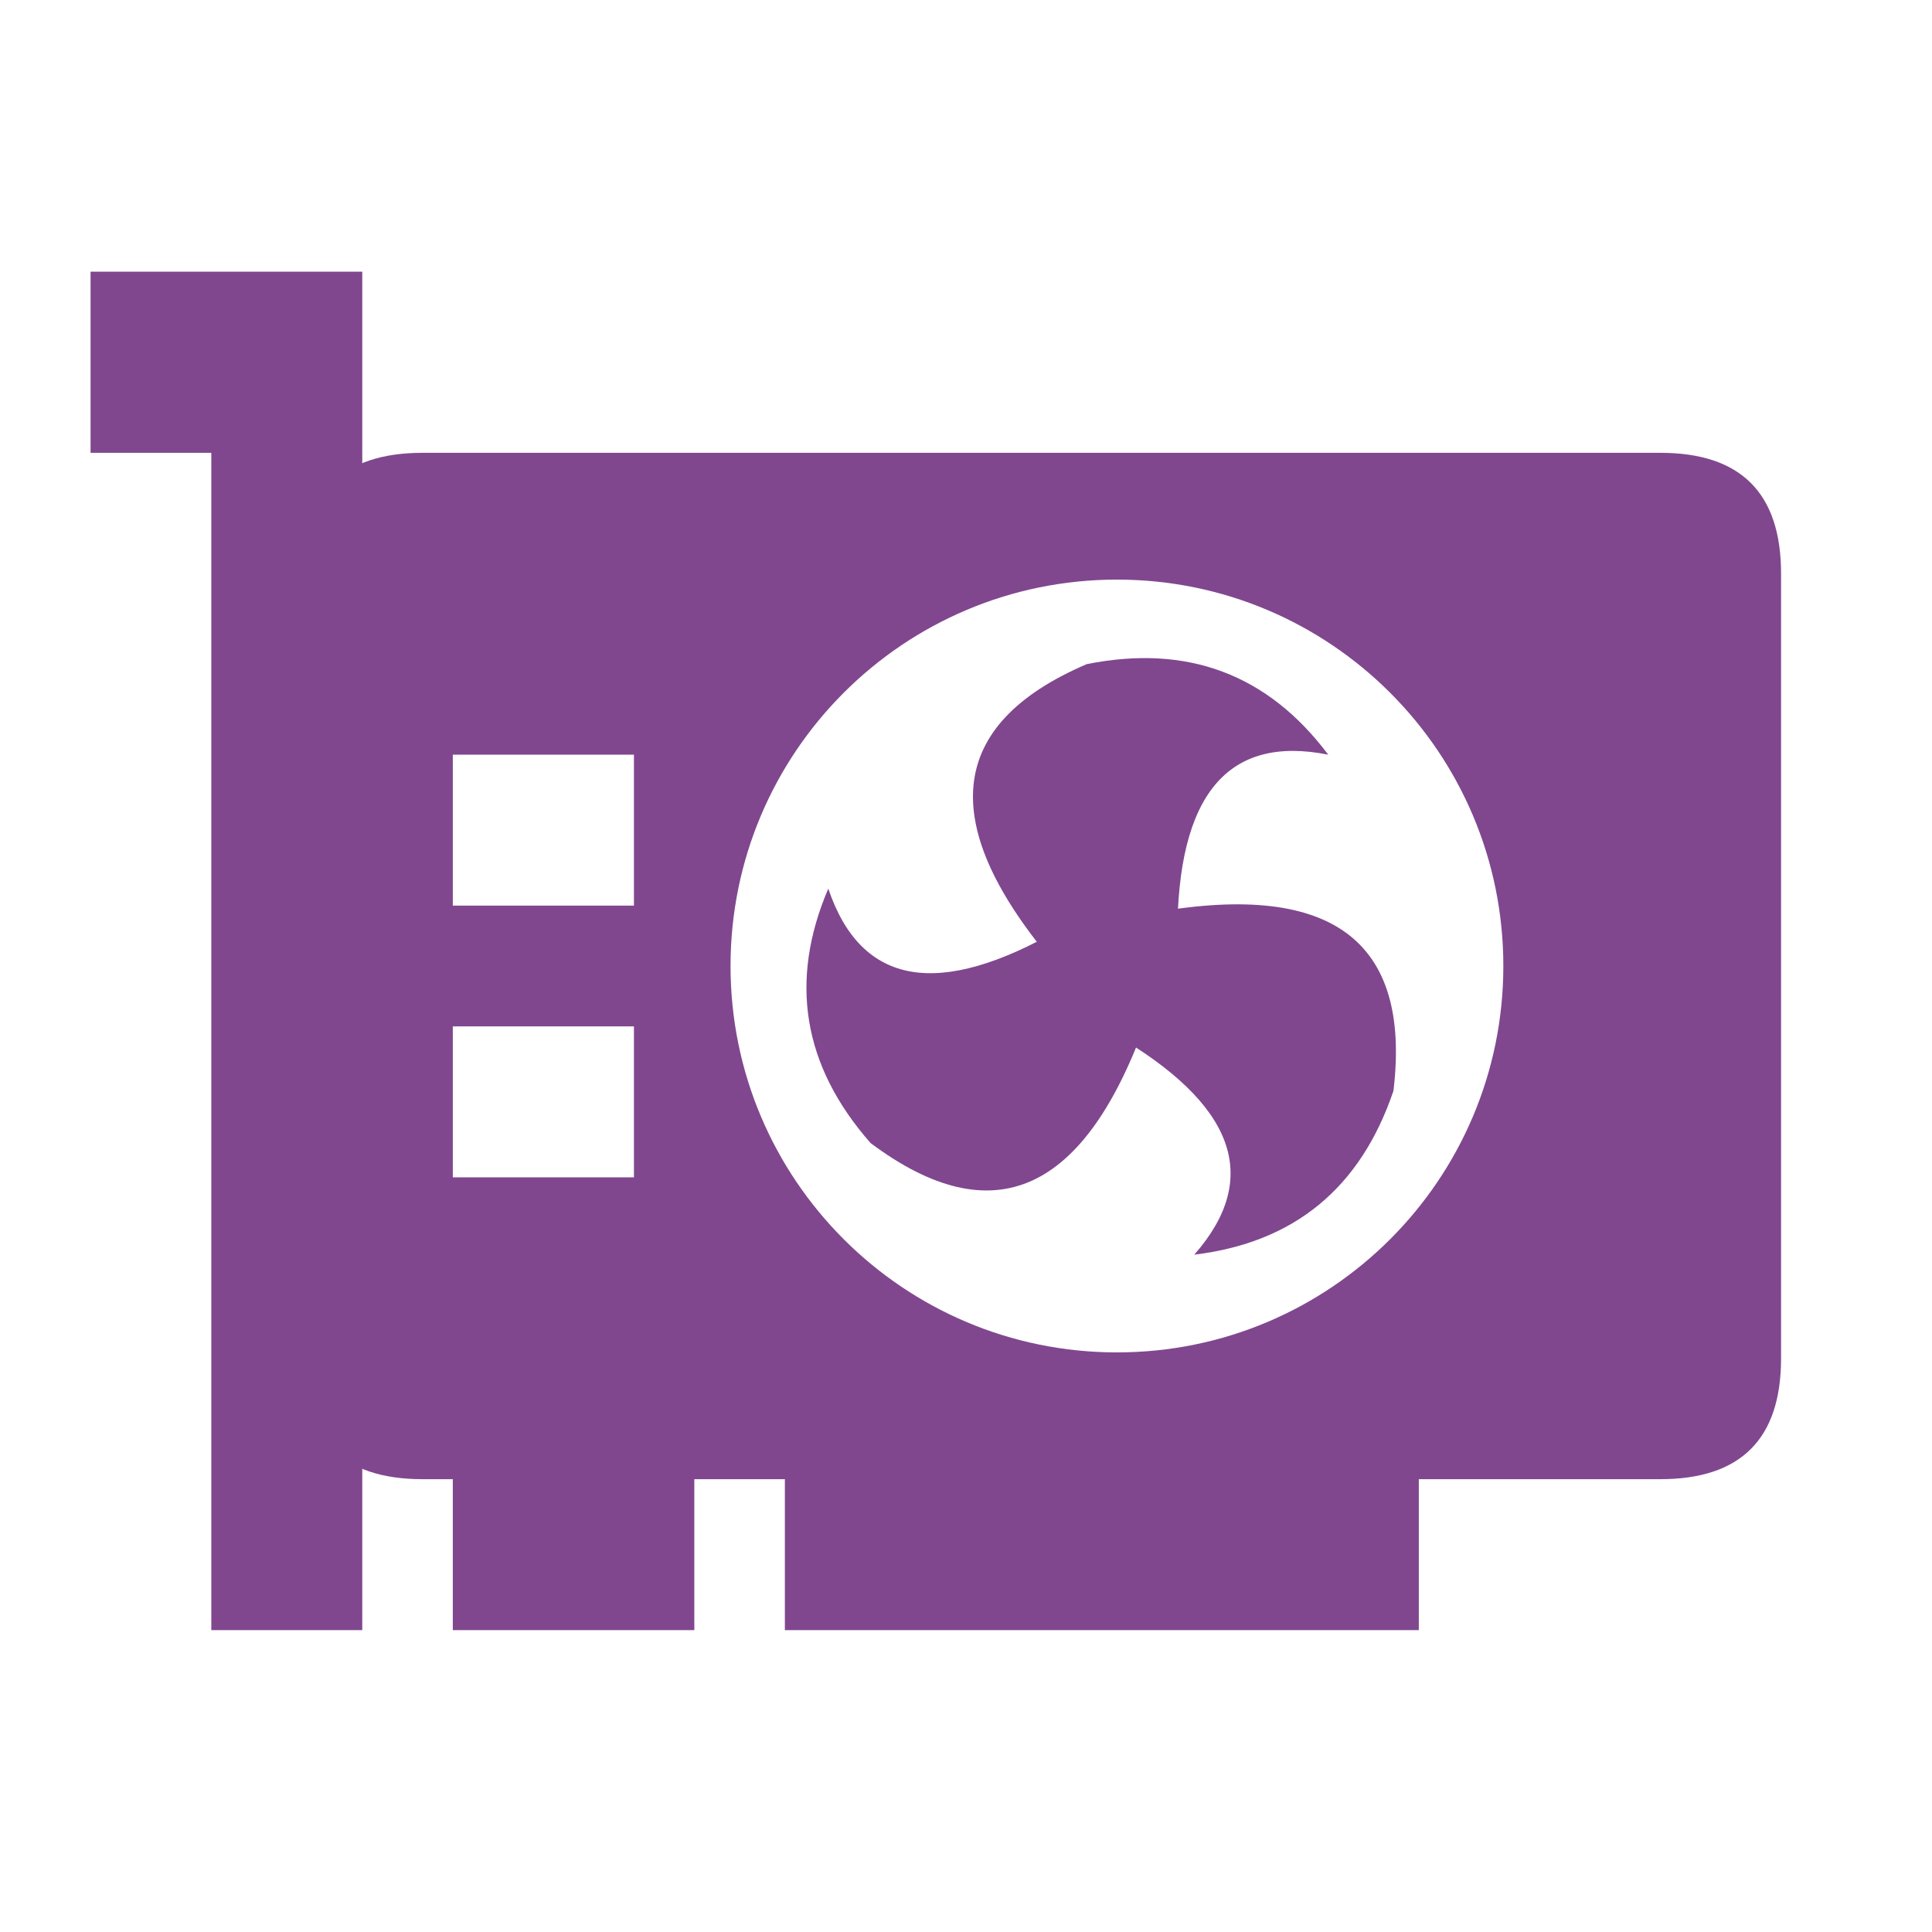
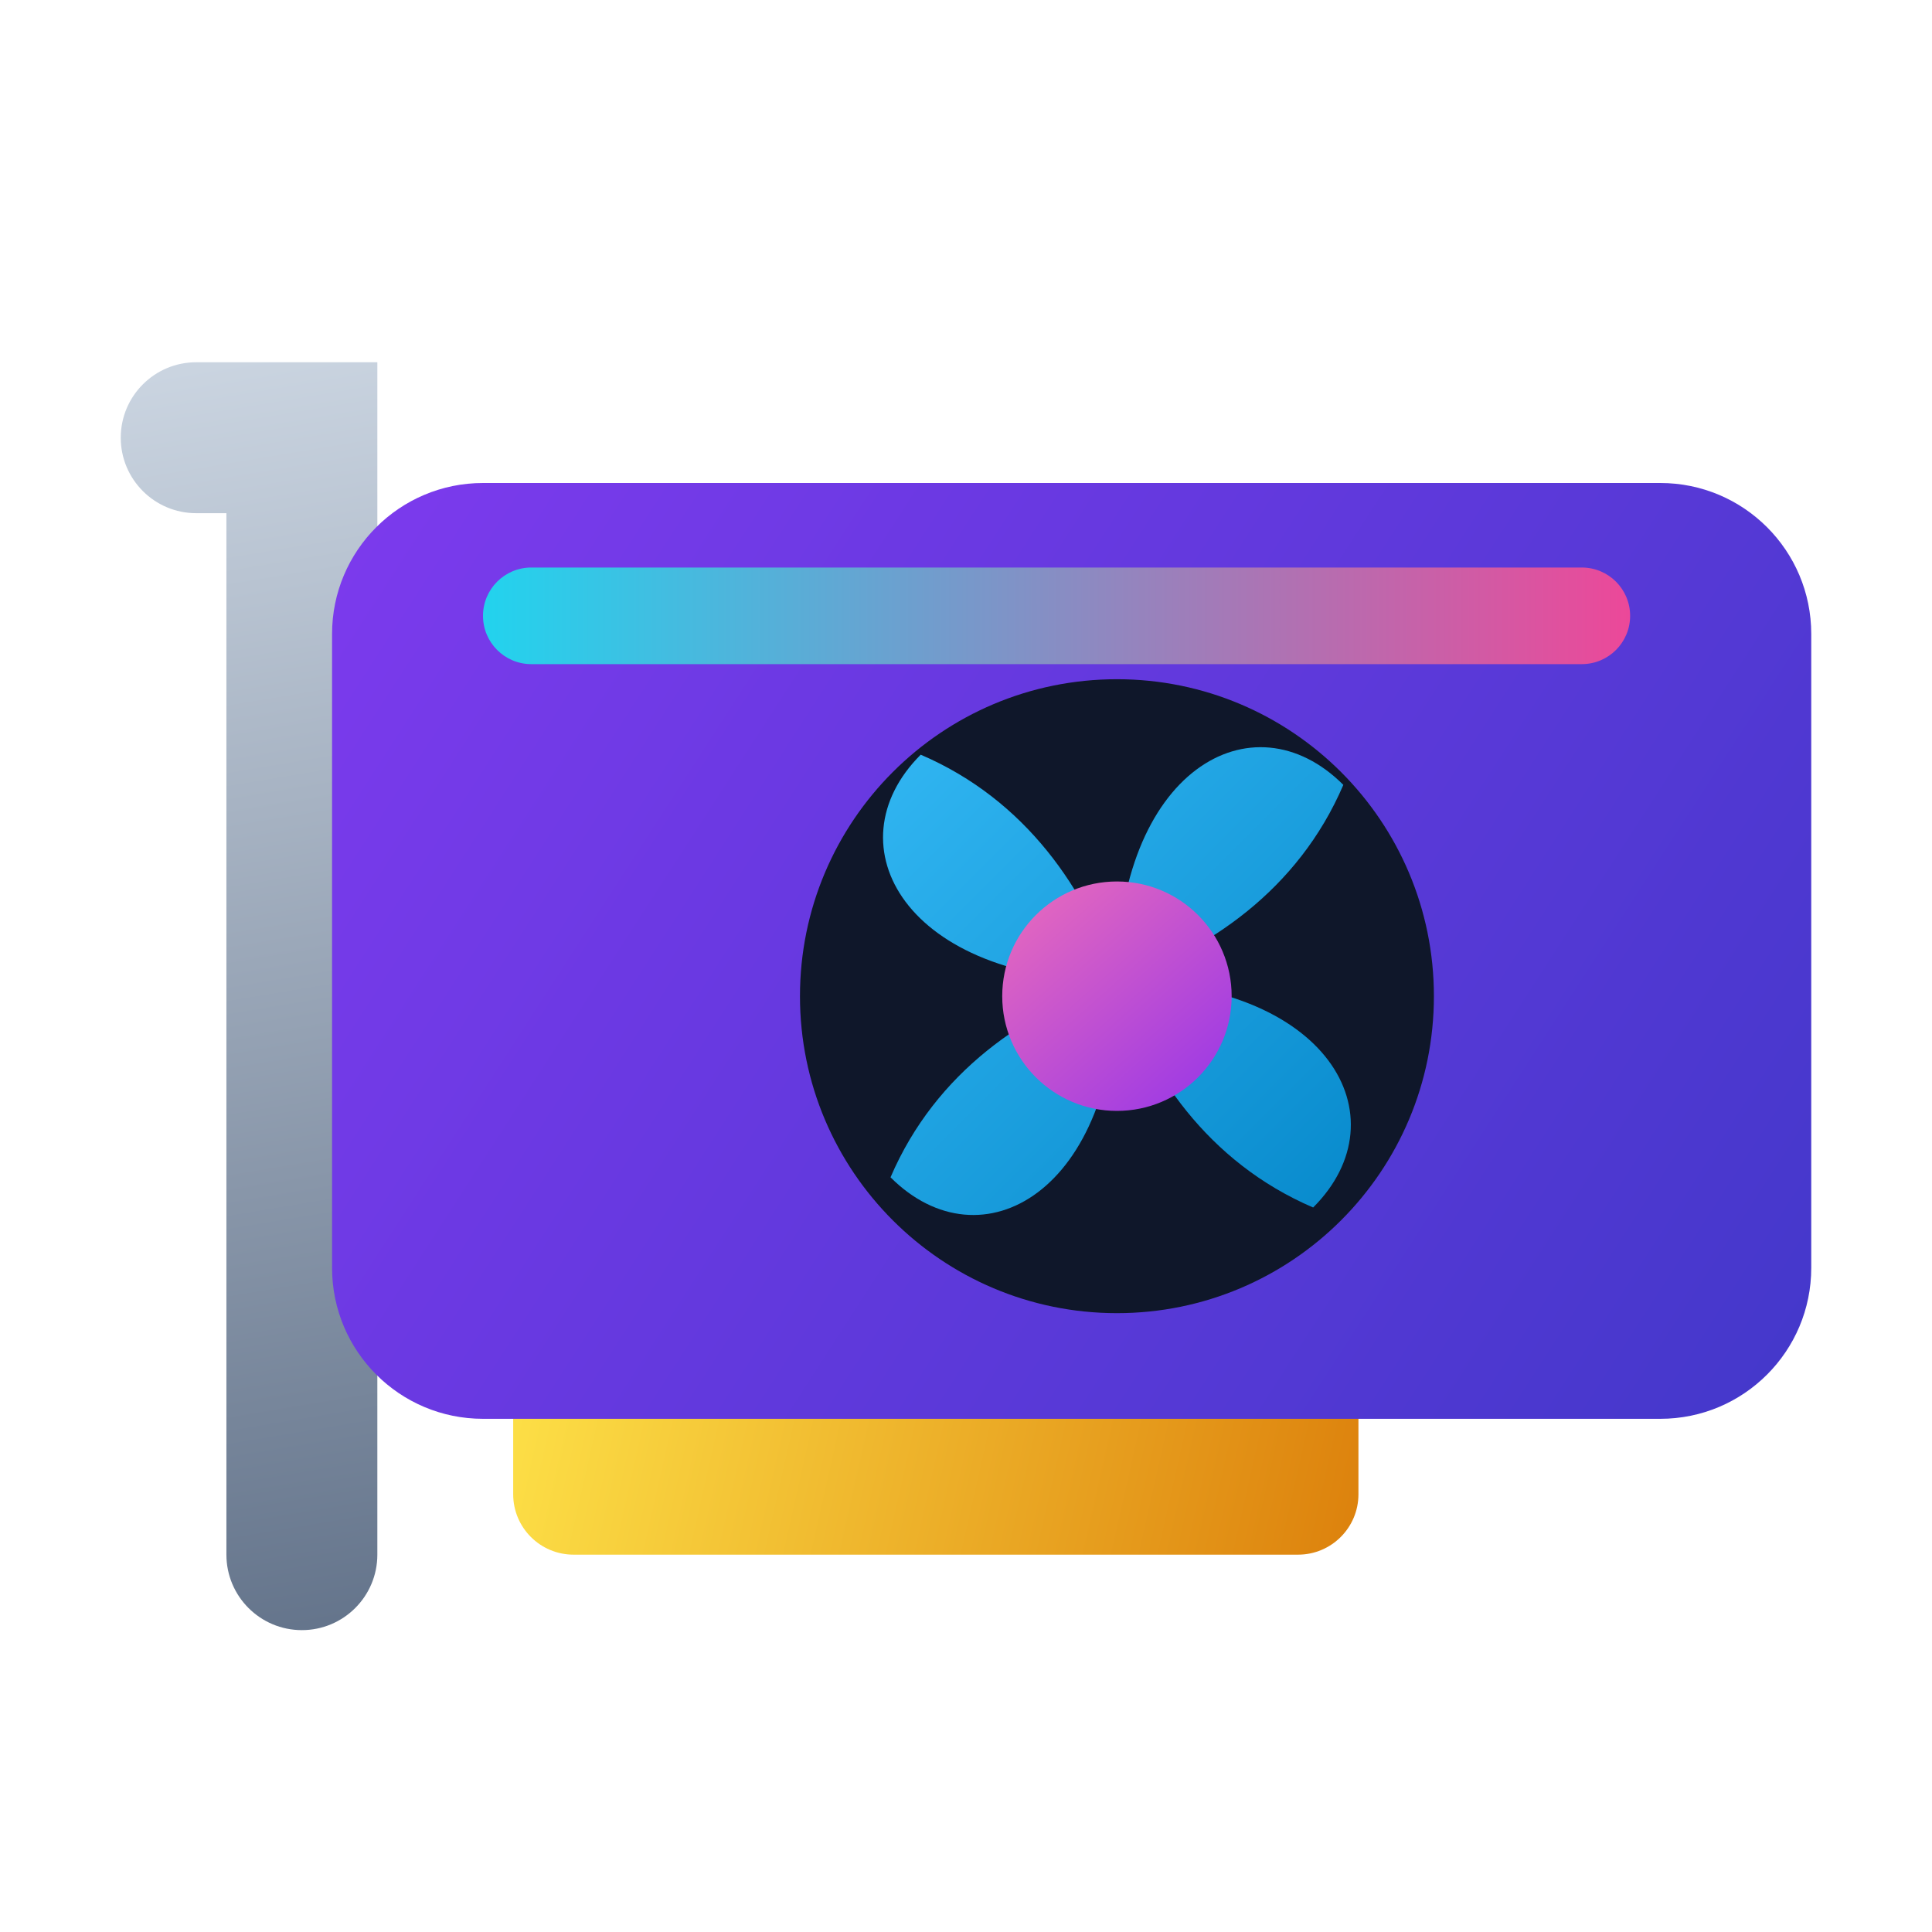
- <svg xmlns="http://www.w3.org/2000/svg" viewBox="0 0 64 64" fill="#80478F">
-   <path fill-rule="evenodd" d="M3 9H12V54H7V15H3Z" />
-   <path fill-rule="evenodd" d="M14 15h41q4 0 4 4v26q0 4 -4 4h-41q-4 0 -4 -4v-26q0 -4 4 -4Z M24.2 32a12.8 12.8 0 1 0 25.6 0a12.8 12.8 0 1 0 -25.6 0Z M15 25h6v5h-6Z M15 34h6v5h-6Z" />
-   <path fill-rule="evenodd" d="M15 48H23V54H15Z M26 48H47V54H26Z" />
-   <path fill-rule="evenodd" d="M34.4 32a2.6 2.6 0 1 0 5.2 0a2.6 2.6 0 1 0 -5.2 0Z" />
-   <path transform="rotate(0 37 32)" d="M35 32Q29 25 36 22Q41 21 44 25Q39 24 39 31Z" />
-   <path transform="rotate(120 37 32)" d="M35 32Q29 25 36 22Q41 21 44 25Q39 24 39 31Z" />
-   <path transform="rotate(240 37 32)" d="M35 32Q29 25 36 22Q41 21 44 25Q39 24 39 31Z" />
+ <svg xmlns="http://www.w3.org/2000/svg" viewBox="0 0 64 64">
+   <defs>
+     <linearGradient id="gpBr" x1="5" y1="12" x2="12" y2="54" gradientUnits="userSpaceOnUse">
+       <stop stop-color="#CBD5E1" />
+       <stop offset="1" stop-color="#64748B" />
+     </linearGradient>
+     <linearGradient id="gpSh" x1="12" y1="16" x2="60" y2="47" gradientUnits="userSpaceOnUse">
+       <stop stop-color="#7C3AED" />
+       <stop offset="1" stop-color="#4338CA" />
+     </linearGradient>
+     <linearGradient id="gpRgb" x1="16" y1="19" x2="54" y2="19" gradientUnits="userSpaceOnUse">
+       <stop stop-color="#22D3EE" />
+       <stop offset="1" stop-color="#EC4899" />
+     </linearGradient>
+     <linearGradient id="gpPcie" x1="17" y1="45" x2="48" y2="52" gradientUnits="userSpaceOnUse">
+       <stop stop-color="#FDE047" />
+       <stop offset="1" stop-color="#D97706" />
+     </linearGradient>
+     <linearGradient id="gpFan" x1="27" y1="22" x2="47" y2="42" gradientUnits="userSpaceOnUse">
+       <stop stop-color="#38BDF8" />
+       <stop offset="1" stop-color="#0284C7" />
+     </linearGradient>
+     <linearGradient id="gpHub" x1="33" y1="28" x2="41" y2="37" gradientUnits="userSpaceOnUse">
+       <stop stop-color="#F472B6" />
+       <stop offset="1" stop-color="#9333EA" />
+     </linearGradient>
+   </defs>
+   <rect x="17" y="45" width="28" height="6.5" rx="2" fill="url(#gpPcie)" />
+   <path fill="url(#gpBr)" d="M6.5 12H12.5V51.5A2.5 2.5 0 0 1 10 54A2.5 2.5 0 0 1 7.5 51.5V17H6.5A2.5 2.5 0 0 1 4 14.5A2.5 2.5 0 0 1 6.5 12Z" />
+   <rect x="11" y="16" width="49" height="31" rx="5" fill="url(#gpSh)" />
+   <rect x="16" y="18.8" width="38" height="3.2" rx="1.6" fill="url(#gpRgb)" />
+   <ellipse cx="37" cy="33" rx="10.5" ry="10.5" fill="#0F172A" />
+   <path fill="url(#gpFan)" d="M37 32.5C37 25.5 41.5 23 44.5 26C43 29.5 40 31.5 37 32.5Z M37 32.5C44 32.5 46.5 37 43.5 40C40 38.5 38 35.5 37 32.5Z M37 32.5C37 39.5 32.5 42 29.5 39C31 35.5 34 33.5 37 32.5Z M37 32.5C30 32.5 27.5 28 30.5 25C34 26.5 36 29.5 37 32.5Z" />
+   <ellipse cx="37" cy="33" rx="3.8" ry="3.8" fill="url(#gpHub)" />
</svg>
